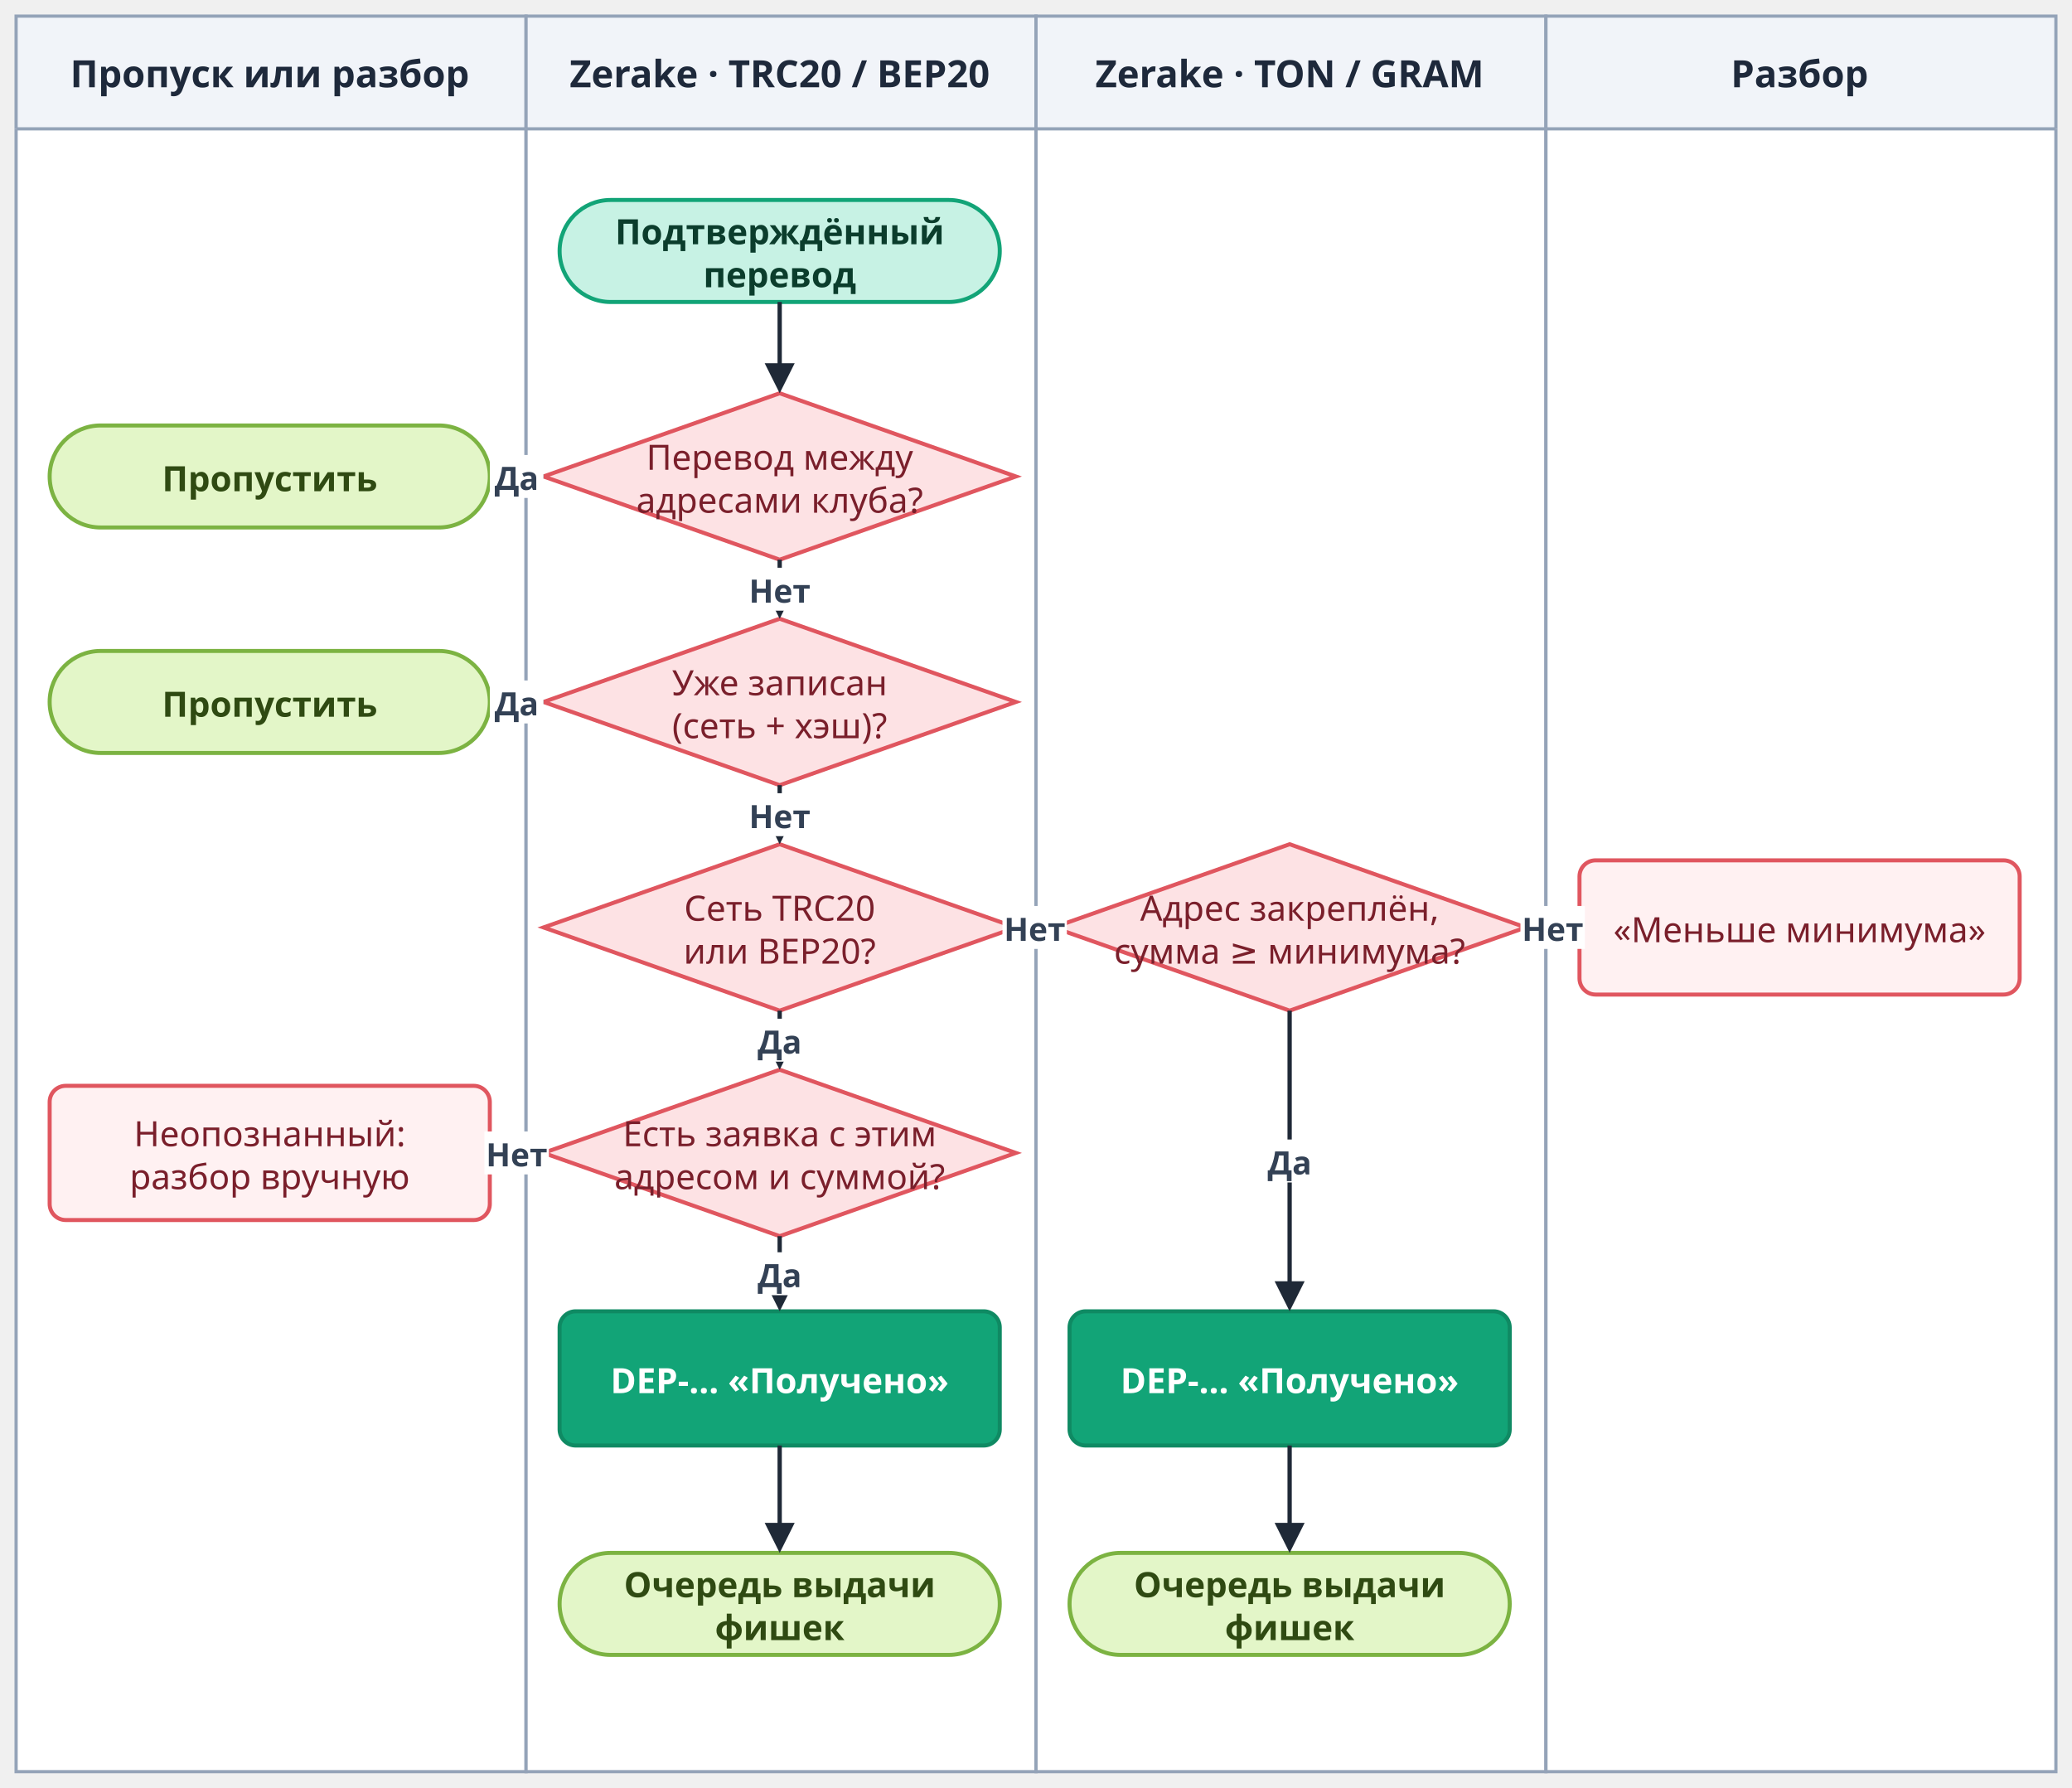
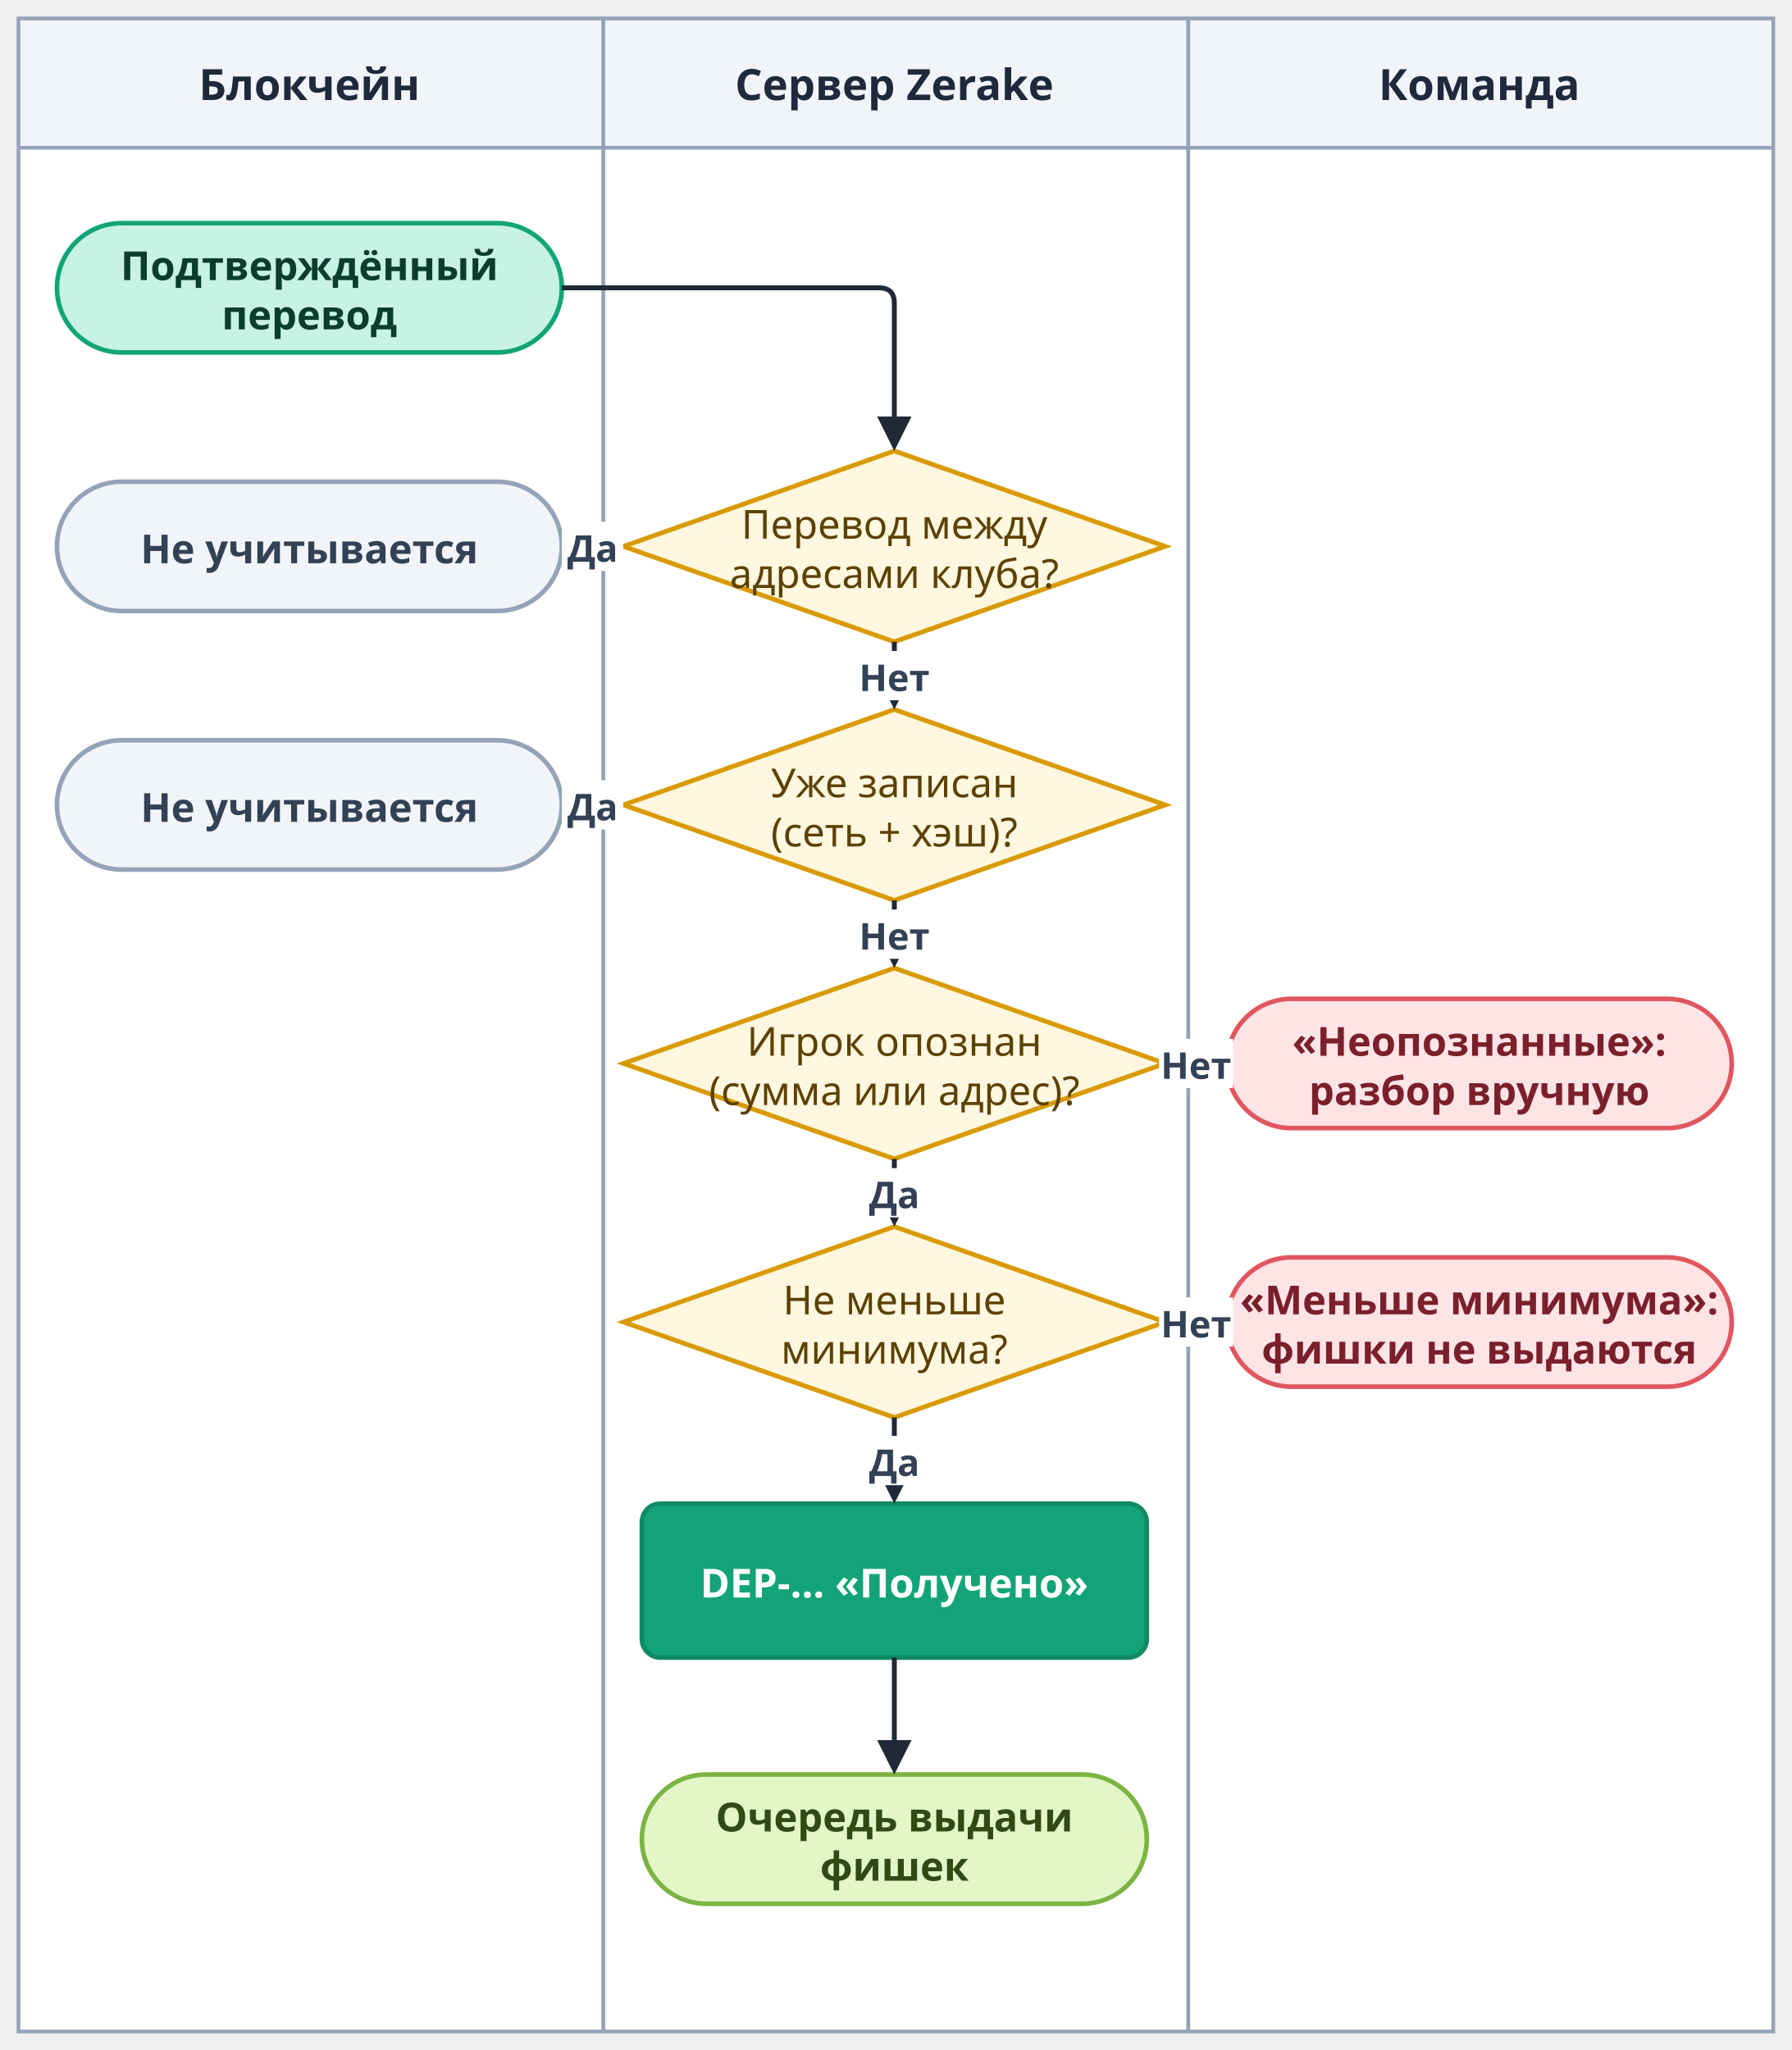
- <svg xmlns="http://www.w3.org/2000/svg" width="772" height="666" role="img" aria-label="Как сервер разбирает каждый перевод" viewBox="814.5 -5.5 772 666" style="">
+ <svg xmlns="http://www.w3.org/2000/svg" width="582" height="666" role="img" aria-label="Как сервер разбирает каждый перевод" viewBox="909.5 -5.5 582 666" style="">
  <g>
    <g />
-     <g transform="translate(820,0) scale(1)">
+     <g transform="translate(915,0) scale(1)">
      <g transform="translate(0.5,0.5)" style="visibility: visible;">
        <path d="M 0 42 L 0 0 L 190 0 L 190 42" fill="#f1f4f9" stroke="#94a3b8" stroke-width="1.2" stroke-miterlimit="10" pointer-events="all" style="fill: light-dark(rgb(241, 244, 249), rgb(25, 28, 32)); stroke: light-dark(rgb(148, 163, 184), rgb(87, 100, 118));" />
        <path d="M 0 42 L 0 654 L 190 654 L 190 42" fill="#ffffff" stroke="#94a3b8" stroke-width="1.2" stroke-miterlimit="10" pointer-events="all" style="fill: light-dark(rgb(255, 255, 255), rgb(18, 18, 18)); stroke: light-dark(rgb(148, 163, 184), rgb(87, 100, 118));" />
        <path d="M 0 42 L 190 42" fill="none" stroke="white" stroke-width="9.2" stroke-miterlimit="10" pointer-events="stroke" style="stroke: light-dark(rgb(148, 163, 184), rgb(87, 100, 118));" visibility="hidden" vector-effect="non-scaling-stroke" />
        <path d="M 0 42 L 190 42" fill="none" stroke="#94a3b8" stroke-width="1.2" stroke-miterlimit="10" pointer-events="all" style="stroke: light-dark(rgb(148, 163, 184), rgb(87, 100, 118));" />
      </g>
      <g style="">
        <g fill="#1E293B" font-family="'Segoe UI'" font-weight="bold" text-anchor="middle" font-size="14px" style="fill: light-dark(rgb(30, 41, 59), rgb(195, 204, 220));">
-           <text x="95" y="27">Пропуск или разбор</text>
+           <text x="95" y="27">Блокчейн</text>
        </g>
      </g>
      <g transform="translate(0.5,0.5)" style="visibility: visible;">
        <path d="M 190 42 L 190 0 L 380 0 L 380 42" fill="#f1f4f9" stroke="#94a3b8" stroke-width="1.2" stroke-miterlimit="10" pointer-events="all" style="fill: light-dark(rgb(241, 244, 249), rgb(25, 28, 32)); stroke: light-dark(rgb(148, 163, 184), rgb(87, 100, 118));" />
        <path d="M 190 42 L 190 654 L 380 654 L 380 42" fill="#ffffff" stroke="#94a3b8" stroke-width="1.2" stroke-miterlimit="10" pointer-events="all" style="fill: light-dark(rgb(255, 255, 255), rgb(18, 18, 18)); stroke: light-dark(rgb(148, 163, 184), rgb(87, 100, 118));" />
        <path d="M 190 42 L 380 42" fill="none" stroke="white" stroke-width="9.2" stroke-miterlimit="10" pointer-events="stroke" style="stroke: light-dark(rgb(148, 163, 184), rgb(87, 100, 118));" visibility="hidden" vector-effect="non-scaling-stroke" />
        <path d="M 190 42 L 380 42" fill="none" stroke="#94a3b8" stroke-width="1.2" stroke-miterlimit="10" pointer-events="all" style="stroke: light-dark(rgb(148, 163, 184), rgb(87, 100, 118));" />
      </g>
      <g style="">
        <g fill="#1E293B" font-family="'Segoe UI'" font-weight="bold" text-anchor="middle" font-size="14px" style="fill: light-dark(rgb(30, 41, 59), rgb(195, 204, 220));">
-           <text x="285" y="27">Zerake · TRC20 / BEP20</text>
+           <text x="285" y="27">Сервер Zerake</text>
        </g>
      </g>
      <g transform="translate(0.5,0.5)" style="visibility: visible;">
        <path d="M 380 42 L 380 0 L 570 0 L 570 42" fill="#f1f4f9" stroke="#94a3b8" stroke-width="1.2" stroke-miterlimit="10" pointer-events="all" style="fill: light-dark(rgb(241, 244, 249), rgb(25, 28, 32)); stroke: light-dark(rgb(148, 163, 184), rgb(87, 100, 118));" />
        <path d="M 380 42 L 380 654 L 570 654 L 570 42" fill="#ffffff" stroke="#94a3b8" stroke-width="1.2" stroke-miterlimit="10" pointer-events="all" style="fill: light-dark(rgb(255, 255, 255), rgb(18, 18, 18)); stroke: light-dark(rgb(148, 163, 184), rgb(87, 100, 118));" />
        <path d="M 380 42 L 570 42" fill="none" stroke="white" stroke-width="9.2" stroke-miterlimit="10" pointer-events="stroke" style="stroke: light-dark(rgb(148, 163, 184), rgb(87, 100, 118));" visibility="hidden" vector-effect="non-scaling-stroke" />
        <path d="M 380 42 L 570 42" fill="none" stroke="#94a3b8" stroke-width="1.2" stroke-miterlimit="10" pointer-events="all" style="stroke: light-dark(rgb(148, 163, 184), rgb(87, 100, 118));" />
      </g>
      <g style="">
        <g fill="#1E293B" font-family="'Segoe UI'" font-weight="bold" text-anchor="middle" font-size="14px" style="fill: light-dark(rgb(30, 41, 59), rgb(195, 204, 220));">
-           <text x="475" y="27">Zerake · TON / GRAM</text>
-         </g>
-       </g>
-       <g transform="translate(0.5,0.5)" style="visibility: visible;">
-         <path d="M 570 42 L 570 0 L 760 0 L 760 42" fill="#f1f4f9" stroke="#94a3b8" stroke-width="1.2" stroke-miterlimit="10" pointer-events="all" style="fill: light-dark(rgb(241, 244, 249), rgb(25, 28, 32)); stroke: light-dark(rgb(148, 163, 184), rgb(87, 100, 118));" />
-         <path d="M 570 42 L 570 654 L 760 654 L 760 42" fill="#ffffff" stroke="#94a3b8" stroke-width="1.2" stroke-miterlimit="10" pointer-events="all" style="fill: light-dark(rgb(255, 255, 255), rgb(18, 18, 18)); stroke: light-dark(rgb(148, 163, 184), rgb(87, 100, 118));" />
-         <path d="M 570 42 L 760 42" fill="none" stroke="white" stroke-width="9.2" stroke-miterlimit="10" pointer-events="stroke" style="stroke: light-dark(rgb(148, 163, 184), rgb(87, 100, 118));" visibility="hidden" vector-effect="non-scaling-stroke" />
-         <path d="M 570 42 L 760 42" fill="none" stroke="#94a3b8" stroke-width="1.2" stroke-miterlimit="10" pointer-events="all" style="stroke: light-dark(rgb(148, 163, 184), rgb(87, 100, 118));" />
-       </g>
-       <g style="">
-         <g fill="#1E293B" font-family="'Segoe UI'" font-weight="bold" text-anchor="middle" font-size="14px" style="fill: light-dark(rgb(30, 41, 59), rgb(195, 204, 220));">
-           <text x="665" y="27">Разбор</text>
-         </g>
-       </g>
-       <g style="visibility: visible;">
-         <rect x="203" y="69" width="164" height="38" rx="19" ry="19" fill="#c7f2e4" stroke="#12a477" stroke-width="1.5" pointer-events="all" style="fill: light-dark(rgb(199, 242, 228), rgb(9, 46, 34)); stroke: light-dark(rgb(18, 164, 119), rgb(29, 155, 116));" />
+           <text x="475" y="27">Команда</text>
+         </g>
+       </g>
+       <g style="visibility: visible;">
+         <rect x="13" y="67" width="164" height="42" rx="21" ry="21" fill="#c7f2e4" stroke="#12a477" stroke-width="1.5" pointer-events="all" style="fill: light-dark(rgb(199, 242, 228), rgb(9, 46, 34)); stroke: light-dark(rgb(18, 164, 119), rgb(29, 155, 116));" />
      </g>
      <g style="">
        <g fill="#0B3D2C" font-family="'Segoe UI'" font-weight="bold" text-anchor="middle" font-size="13px" style="fill: light-dark(rgb(11, 61, 44), rgb(162, 205, 191));">
-           <text x="285" y="85.5">Подтверждённый</text>
-           <text x="285" y="101.5">перевод</text>
-         </g>
-       </g>
-       <g style="visibility: visible;">
-         <path d="M 285 141 L 373 172 L 285 203 L 197 172 Z" fill="#fde2e4" stroke="#e0565f" stroke-width="1.5" stroke-miterlimit="10" pointer-events="all" style="fill: light-dark(rgb(253, 226, 228), rgb(56, 33, 35)); stroke: light-dark(rgb(224, 86, 95), rgb(230, 112, 120));" />
-       </g>
-       <g style="">
-         <g fill="#7A1F2B" font-family="'Segoe UI'" text-anchor="middle" font-size="13px" style="fill: light-dark(rgb(122, 31, 43), rgb(253, 175, 185));">
+           <text x="95" y="85.5">Подтверждённый</text>
+           <text x="95" y="101.5">перевод</text>
+         </g>
+       </g>
+       <g style="visibility: visible;">
+         <path d="M 285 141 L 373 172 L 285 203 L 197 172 Z" fill="#fff7e0" stroke="#d99a00" stroke-width="1.5" stroke-miterlimit="10" pointer-events="all" style="fill: light-dark(rgb(255, 247, 224), rgb(32, 25, 5)); stroke: light-dark(rgb(217, 154, 0), rgb(155, 101, 0));" />
+       </g>
+       <g style="">
+         <g fill="#5C4100" font-family="'Segoe UI'" text-anchor="middle" font-size="13px" style="fill: light-dark(rgb(92, 65, 0), rgb(202, 179, 123));">
          <text x="285" y="169.5">Перевод между</text>
          <text x="285" y="185.5">адресами клуба?</text>
        </g>
      </g>
      <g style="visibility: visible;">
-         <rect x="13" y="153" width="164" height="38" rx="19" ry="19" fill="#e3f6c8" stroke="#7cb342" stroke-width="1.5" pointer-events="all" style="fill: light-dark(rgb(227, 246, 200), rgb(22, 38, 0)); stroke: light-dark(rgb(124, 179, 66), rgb(69, 117, 20));" />
-       </g>
-       <g style="">
-         <g fill="#2F4A12" font-family="'Segoe UI'" font-weight="bold" text-anchor="middle" font-size="13px" style="fill: light-dark(rgb(47, 74, 18), rgb(168, 191, 143));">
-           <text x="95" y="177.5">Пропустить</text>
-         </g>
-       </g>
-       <g style="visibility: visible;">
-         <path d="M 285 225 L 373 256 L 285 287 L 197 256 Z" fill="#fde2e4" stroke="#e0565f" stroke-width="1.5" stroke-miterlimit="10" pointer-events="all" style="fill: light-dark(rgb(253, 226, 228), rgb(56, 33, 35)); stroke: light-dark(rgb(224, 86, 95), rgb(230, 112, 120));" />
-       </g>
-       <g style="">
-         <g fill="#7A1F2B" font-family="'Segoe UI'" text-anchor="middle" font-size="13px" style="fill: light-dark(rgb(122, 31, 43), rgb(253, 175, 185));">
+         <rect x="13" y="151" width="164" height="42" rx="21" ry="21" fill="#f1f5f9" stroke="#94a3b8" stroke-width="1.5" pointer-events="all" style="fill: light-dark(rgb(241, 245, 249), rgb(23, 27, 30)); stroke: light-dark(rgb(148, 163, 184), rgb(87, 100, 118));" />
+       </g>
+       <g style="">
+         <g fill="#334155" font-family="'Segoe UI'" font-weight="bold" text-anchor="middle" font-size="13px" style="fill: light-dark(rgb(51, 65, 85), rgb(172, 184, 201));">
+           <text x="95" y="177.5">Не учитывается</text>
+         </g>
+       </g>
+       <g style="visibility: visible;">
+         <path d="M 285 225 L 373 256 L 285 287 L 197 256 Z" fill="#fff7e0" stroke="#d99a00" stroke-width="1.5" stroke-miterlimit="10" pointer-events="all" style="fill: light-dark(rgb(255, 247, 224), rgb(32, 25, 5)); stroke: light-dark(rgb(217, 154, 0), rgb(155, 101, 0));" />
+       </g>
+       <g style="">
+         <g fill="#5C4100" font-family="'Segoe UI'" text-anchor="middle" font-size="13px" style="fill: light-dark(rgb(92, 65, 0), rgb(202, 179, 123));">
          <text x="285" y="253.5">Уже записан</text>
          <text x="285" y="269.5">(сеть + хэш)?</text>
        </g>
      </g>
      <g style="visibility: visible;">
-         <rect x="13" y="237" width="164" height="38" rx="19" ry="19" fill="#e3f6c8" stroke="#7cb342" stroke-width="1.5" pointer-events="all" style="fill: light-dark(rgb(227, 246, 200), rgb(22, 38, 0)); stroke: light-dark(rgb(124, 179, 66), rgb(69, 117, 20));" />
-       </g>
-       <g style="">
-         <g fill="#2F4A12" font-family="'Segoe UI'" font-weight="bold" text-anchor="middle" font-size="13px" style="fill: light-dark(rgb(47, 74, 18), rgb(168, 191, 143));">
-           <text x="95" y="261.5">Пропустить</text>
-         </g>
-       </g>
-       <g style="visibility: visible;">
-         <path d="M 285 309 L 373 340 L 285 371 L 197 340 Z" fill="#fde2e4" stroke="#e0565f" stroke-width="1.5" stroke-miterlimit="10" pointer-events="all" style="fill: light-dark(rgb(253, 226, 228), rgb(56, 33, 35)); stroke: light-dark(rgb(224, 86, 95), rgb(230, 112, 120));" />
-       </g>
-       <g style="">
-         <g fill="#7A1F2B" font-family="'Segoe UI'" text-anchor="middle" font-size="13px" style="fill: light-dark(rgb(122, 31, 43), rgb(253, 175, 185));">
-           <text x="285" y="337.5">Сеть TRC20</text>
-           <text x="285" y="353.5">или BEP20?</text>
-         </g>
-       </g>
-       <g style="visibility: visible;">
-         <path d="M 475 309 L 563 340 L 475 371 L 387 340 Z" fill="#fde2e4" stroke="#e0565f" stroke-width="1.5" stroke-miterlimit="10" pointer-events="all" style="fill: light-dark(rgb(253, 226, 228), rgb(56, 33, 35)); stroke: light-dark(rgb(224, 86, 95), rgb(230, 112, 120));" />
-       </g>
-       <g style="">
-         <g fill="#7A1F2B" font-family="'Segoe UI'" text-anchor="middle" font-size="13px" style="fill: light-dark(rgb(122, 31, 43), rgb(253, 175, 185));">
-           <text x="475" y="337.5">Адрес закреплён,</text>
-           <text x="475" y="353.5">сумма ≥ минимума?</text>
-         </g>
-       </g>
-       <g style="visibility: visible;">
-         <rect x="583" y="315" width="164" height="50" rx="6" ry="6" fill="#fff1f2" stroke="#e0565f" stroke-width="1.5" pointer-events="all" style="fill: light-dark(rgb(255, 241, 242), rgb(37, 25, 26)); stroke: light-dark(rgb(224, 86, 95), rgb(230, 112, 120));" />
-       </g>
-       <g style="">
-         <g fill="#7A1F2B" font-family="'Segoe UI'" text-anchor="middle" font-size="13px" style="fill: light-dark(rgb(122, 31, 43), rgb(253, 175, 185));">
-           <text x="665" y="345.5">«Меньше минимума»</text>
-         </g>
-       </g>
-       <g style="visibility: visible;">
-         <path d="M 285 393 L 373 424 L 285 455 L 197 424 Z" fill="#fde2e4" stroke="#e0565f" stroke-width="1.5" stroke-miterlimit="10" pointer-events="all" style="fill: light-dark(rgb(253, 226, 228), rgb(56, 33, 35)); stroke: light-dark(rgb(224, 86, 95), rgb(230, 112, 120));" />
-       </g>
-       <g style="">
-         <g fill="#7A1F2B" font-family="'Segoe UI'" text-anchor="middle" font-size="13px" style="fill: light-dark(rgb(122, 31, 43), rgb(253, 175, 185));">
-           <text x="285" y="421.5">Есть заявка с этим</text>
-           <text x="285" y="437.5">адресом и суммой?</text>
-         </g>
-       </g>
-       <g style="visibility: visible;">
-         <rect x="13" y="399" width="164" height="50" rx="6" ry="6" fill="#fff1f2" stroke="#e0565f" stroke-width="1.5" pointer-events="all" style="fill: light-dark(rgb(255, 241, 242), rgb(37, 25, 26)); stroke: light-dark(rgb(224, 86, 95), rgb(230, 112, 120));" />
-       </g>
-       <g style="">
-         <g fill="#7A1F2B" font-family="'Segoe UI'" text-anchor="middle" font-size="13px" style="fill: light-dark(rgb(122, 31, 43), rgb(253, 175, 185));">
-           <text x="95" y="421.5">Неопознанный:</text>
-           <text x="95" y="437.5">разбор вручную</text>
+         <rect x="13" y="235" width="164" height="42" rx="21" ry="21" fill="#f1f5f9" stroke="#94a3b8" stroke-width="1.5" pointer-events="all" style="fill: light-dark(rgb(241, 245, 249), rgb(23, 27, 30)); stroke: light-dark(rgb(148, 163, 184), rgb(87, 100, 118));" />
+       </g>
+       <g style="">
+         <g fill="#334155" font-family="'Segoe UI'" font-weight="bold" text-anchor="middle" font-size="13px" style="fill: light-dark(rgb(51, 65, 85), rgb(172, 184, 201));">
+           <text x="95" y="261.5">Не учитывается</text>
+         </g>
+       </g>
+       <g style="visibility: visible;">
+         <path d="M 285 309 L 373 340 L 285 371 L 197 340 Z" fill="#fff7e0" stroke="#d99a00" stroke-width="1.5" stroke-miterlimit="10" pointer-events="all" style="fill: light-dark(rgb(255, 247, 224), rgb(32, 25, 5)); stroke: light-dark(rgb(217, 154, 0), rgb(155, 101, 0));" />
+       </g>
+       <g style="">
+         <g fill="#5C4100" font-family="'Segoe UI'" text-anchor="middle" font-size="13px" style="fill: light-dark(rgb(92, 65, 0), rgb(202, 179, 123));">
+           <text x="285" y="337.5">Игрок опознан</text>
+           <text x="285" y="353.5">(сумма или адрес)?</text>
+         </g>
+       </g>
+       <g style="visibility: visible;">
+         <rect x="393" y="319" width="164" height="42" rx="21" ry="21" fill="#ffe4e6" stroke="#e0565f" stroke-width="1.5" pointer-events="all" style="fill: light-dark(rgb(255, 228, 230), rgb(54, 31, 33)); stroke: light-dark(rgb(224, 86, 95), rgb(230, 112, 120));" />
+       </g>
+       <g style="">
+         <g fill="#7A1F2B" font-family="'Segoe UI'" font-weight="bold" text-anchor="middle" font-size="13px" style="fill: light-dark(rgb(122, 31, 43), rgb(253, 175, 185));">
+           <text x="475" y="337.5">«Неопознанные»:</text>
+           <text x="475" y="353.5">разбор вручную</text>
+         </g>
+       </g>
+       <g style="visibility: visible;">
+         <path d="M 285 393 L 373 424 L 285 455 L 197 424 Z" fill="#fff7e0" stroke="#d99a00" stroke-width="1.5" stroke-miterlimit="10" pointer-events="all" style="fill: light-dark(rgb(255, 247, 224), rgb(32, 25, 5)); stroke: light-dark(rgb(217, 154, 0), rgb(155, 101, 0));" />
+       </g>
+       <g style="">
+         <g fill="#5C4100" font-family="'Segoe UI'" text-anchor="middle" font-size="13px" style="fill: light-dark(rgb(92, 65, 0), rgb(202, 179, 123));">
+           <text x="285" y="421.5">Не меньше</text>
+           <text x="285" y="437.5">минимума?</text>
+         </g>
+       </g>
+       <g style="visibility: visible;">
+         <rect x="393" y="403" width="164" height="42" rx="21" ry="21" fill="#ffe4e6" stroke="#e0565f" stroke-width="1.5" pointer-events="all" style="fill: light-dark(rgb(255, 228, 230), rgb(54, 31, 33)); stroke: light-dark(rgb(224, 86, 95), rgb(230, 112, 120));" />
+       </g>
+       <g style="">
+         <g fill="#7A1F2B" font-family="'Segoe UI'" font-weight="bold" text-anchor="middle" font-size="13px" style="fill: light-dark(rgb(122, 31, 43), rgb(253, 175, 185));">
+           <text x="475" y="421.5">«Меньше минимума»:</text>
+           <text x="475" y="437.5">фишки не выдаются</text>
        </g>
      </g>
      <g style="visibility: visible;">
        <rect x="203" y="483" width="164" height="50" rx="6" ry="6" fill="#12a477" stroke="#0f8a63" stroke-width="1.5" pointer-events="all" style="fill: light-dark(rgb(18, 164, 119), rgb(29, 155, 116)); stroke: light-dark(rgb(15, 138, 99), rgb(62, 168, 134));" />
      </g>
      <g style="">
        <g fill="#FFFFFF" font-family="'Segoe UI'" font-weight="bold" text-anchor="middle" font-size="13px" style="fill: light-dark(rgb(255, 255, 255), rgb(18, 18, 18));">
          <text x="285" y="513.5">DEP-… «Получено»</text>
        </g>
      </g>
      <g style="visibility: visible;">
-         <rect x="393" y="483" width="164" height="50" rx="6" ry="6" fill="#12a477" stroke="#0f8a63" stroke-width="1.5" pointer-events="all" style="fill: light-dark(rgb(18, 164, 119), rgb(29, 155, 116)); stroke: light-dark(rgb(15, 138, 99), rgb(62, 168, 134));" />
-       </g>
-       <g style="">
-         <g fill="#FFFFFF" font-family="'Segoe UI'" font-weight="bold" text-anchor="middle" font-size="13px" style="fill: light-dark(rgb(255, 255, 255), rgb(18, 18, 18));">
-           <text x="475" y="513.5">DEP-… «Получено»</text>
-         </g>
-       </g>
-       <g style="visibility: visible;">
-         <rect x="203" y="573" width="164" height="38" rx="19" ry="19" fill="#e3f6c8" stroke="#7cb342" stroke-width="1.5" pointer-events="all" style="fill: light-dark(rgb(227, 246, 200), rgb(22, 38, 0)); stroke: light-dark(rgb(124, 179, 66), rgb(69, 117, 20));" />
+         <rect x="203" y="571" width="164" height="42" rx="21" ry="21" fill="#e3f6c8" stroke="#7cb342" stroke-width="1.5" pointer-events="all" style="fill: light-dark(rgb(227, 246, 200), rgb(22, 38, 0)); stroke: light-dark(rgb(124, 179, 66), rgb(69, 117, 20));" />
      </g>
      <g style="">
        <g fill="#2F4A12" font-family="'Segoe UI'" font-weight="bold" text-anchor="middle" font-size="13px" style="fill: light-dark(rgb(47, 74, 18), rgb(168, 191, 143));">
          <text x="285" y="589.5">Очередь выдачи</text>
          <text x="285" y="605.5">фишек</text>
        </g>
      </g>
      <g style="visibility: visible;">
-         <rect x="393" y="573" width="164" height="38" rx="19" ry="19" fill="#e3f6c8" stroke="#7cb342" stroke-width="1.5" pointer-events="all" style="fill: light-dark(rgb(227, 246, 200), rgb(22, 38, 0)); stroke: light-dark(rgb(124, 179, 66), rgb(69, 117, 20));" />
-       </g>
-       <g style="">
-         <g fill="#2F4A12" font-family="'Segoe UI'" font-weight="bold" text-anchor="middle" font-size="13px" style="fill: light-dark(rgb(47, 74, 18), rgb(168, 191, 143));">
-           <text x="475" y="589.5">Очередь выдачи</text>
-           <text x="475" y="605.5">фишек</text>
-         </g>
-       </g>
-       <g style="visibility: visible;">
-         <path d="M 285 107 L 285 122 Q 285 127 285 124 L 285 122.5 Q 285 121 285 125.81 L 285 130.61" fill="none" stroke="white" stroke-width="9.6" stroke-miterlimit="10" pointer-events="stroke" style="stroke: light-dark(rgb(31, 41, 55), rgb(196, 204, 216));" visibility="hidden" vector-effect="non-scaling-stroke" />
-         <path d="M 285 107 L 285 122 Q 285 127 285 124 L 285 122.5 Q 285 121 285 125.81 L 285 130.61" fill="none" stroke="#1f2937" stroke-width="1.6" stroke-miterlimit="10" pointer-events="stroke" style="stroke: light-dark(rgb(31, 41, 55), rgb(196, 204, 216));" />
+         <path d="M 177 88 L 280 88 Q 285 88 285 93 L 285 130.61" fill="none" stroke="white" stroke-width="9.6" stroke-miterlimit="10" pointer-events="stroke" style="stroke: light-dark(rgb(31, 41, 55), rgb(196, 204, 216));" visibility="hidden" vector-effect="non-scaling-stroke" />
+         <path d="M 177 88 L 280 88 Q 285 88 285 93 L 285 130.61" fill="none" stroke="#1f2937" stroke-width="1.6" stroke-miterlimit="10" pointer-events="stroke" style="stroke: light-dark(rgb(31, 41, 55), rgb(196, 204, 216));" />
        <path d="M 285 139.21 L 280.7 130.61 L 289.3 130.61 Z" fill="#1f2937" stroke="#1f2937" stroke-width="1.6" stroke-miterlimit="10" pointer-events="all" style="fill: light-dark(rgb(31, 41, 55), rgb(196, 204, 216)); stroke: light-dark(rgb(31, 41, 55), rgb(196, 204, 216));" />
      </g>
      <g style="visibility: visible;">
        <path d="M 197 172 L 182 172 Q 177 172 182 172 L 192 172 Q 197 172 192.19 172 L 187.39 172" fill="none" stroke="white" stroke-width="9.6" stroke-miterlimit="10" pointer-events="stroke" style="stroke: light-dark(rgb(31, 41, 55), rgb(196, 204, 216));" visibility="hidden" vector-effect="non-scaling-stroke" />
        <path d="M 197 172 L 182 172 Q 177 172 182 172 L 192 172 Q 197 172 192.19 172 L 187.39 172" fill="none" stroke="#1f2937" stroke-width="1.6" stroke-miterlimit="10" pointer-events="stroke" style="stroke: light-dark(rgb(31, 41, 55), rgb(196, 204, 216));" />
        <path d="M 178.79 172 L 187.39 167.7 L 187.39 176.3 Z" fill="#1f2937" stroke="#1f2937" stroke-width="1.6" stroke-miterlimit="10" pointer-events="all" style="fill: light-dark(rgb(31, 41, 55), rgb(196, 204, 216)); stroke: light-dark(rgb(31, 41, 55), rgb(196, 204, 216));" />
      </g>
      <g style="">
        <g fill="#334155" font-family="'Segoe UI'" font-weight="bold" text-anchor="middle" font-size="12px" style="fill: light-dark(rgb(51, 65, 85), rgb(172, 184, 201));">
          <rect fill="#FFFFFF" stroke="none" x="177" y="164" width="20" height="16" stroke-width="0" style="fill: light-dark(rgb(255, 255, 255), rgb(18, 18, 18));" />
          <text x="187" y="177">Да</text>
        </g>
      </g>
      <g style="visibility: visible;">
        <path d="M 285 203 L 285 218 Q 285 223 285 218 L 285 210 Q 285 205 285 209.81 L 285 214.61" fill="none" stroke="white" stroke-width="9.6" stroke-miterlimit="10" pointer-events="stroke" style="stroke: light-dark(rgb(31, 41, 55), rgb(196, 204, 216));" visibility="hidden" vector-effect="non-scaling-stroke" />
        <path d="M 285 203 L 285 218 Q 285 223 285 218 L 285 210 Q 285 205 285 209.81 L 285 214.61" fill="none" stroke="#1f2937" stroke-width="1.6" stroke-miterlimit="10" pointer-events="stroke" style="stroke: light-dark(rgb(31, 41, 55), rgb(196, 204, 216));" />
        <path d="M 285 223.21 L 280.7 214.61 L 289.3 214.61 Z" fill="#1f2937" stroke="#1f2937" stroke-width="1.6" stroke-miterlimit="10" pointer-events="all" style="fill: light-dark(rgb(31, 41, 55), rgb(196, 204, 216)); stroke: light-dark(rgb(31, 41, 55), rgb(196, 204, 216));" />
      </g>
      <g style="">
        <g fill="#334155" font-family="'Segoe UI'" font-weight="bold" text-anchor="middle" font-size="12px" style="fill: light-dark(rgb(51, 65, 85), rgb(172, 184, 201));">
          <rect fill="#FFFFFF" stroke="none" x="273" y="206" width="24" height="16" stroke-width="0" style="fill: light-dark(rgb(255, 255, 255), rgb(18, 18, 18));" />
          <text x="285" y="219">Нет</text>
        </g>
      </g>
      <g style="visibility: visible;">
        <path d="M 197 256 L 182 256 Q 177 256 182 256 L 192 256 Q 197 256 192.19 256 L 187.39 256" fill="none" stroke="white" stroke-width="9.6" stroke-miterlimit="10" pointer-events="stroke" style="stroke: light-dark(rgb(31, 41, 55), rgb(196, 204, 216));" visibility="hidden" vector-effect="non-scaling-stroke" />
        <path d="M 197 256 L 182 256 Q 177 256 182 256 L 192 256 Q 197 256 192.19 256 L 187.39 256" fill="none" stroke="#1f2937" stroke-width="1.6" stroke-miterlimit="10" pointer-events="stroke" style="stroke: light-dark(rgb(31, 41, 55), rgb(196, 204, 216));" />
        <path d="M 178.79 256 L 187.39 251.7 L 187.39 260.3 Z" fill="#1f2937" stroke="#1f2937" stroke-width="1.6" stroke-miterlimit="10" pointer-events="all" style="fill: light-dark(rgb(31, 41, 55), rgb(196, 204, 216)); stroke: light-dark(rgb(31, 41, 55), rgb(196, 204, 216));" />
      </g>
      <g style="">
        <g fill="#334155" font-family="'Segoe UI'" font-weight="bold" text-anchor="middle" font-size="12px" style="fill: light-dark(rgb(51, 65, 85), rgb(172, 184, 201));">
          <rect fill="#FFFFFF" stroke="none" x="177" y="248" width="20" height="16" stroke-width="0" style="fill: light-dark(rgb(255, 255, 255), rgb(18, 18, 18));" />
          <text x="187" y="261">Да</text>
        </g>
      </g>
      <g style="visibility: visible;">
        <path d="M 285 287 L 285 302 Q 285 307 285 302 L 285 294 Q 285 289 285 293.81 L 285 298.61" fill="none" stroke="white" stroke-width="9.6" stroke-miterlimit="10" pointer-events="stroke" style="stroke: light-dark(rgb(31, 41, 55), rgb(196, 204, 216));" visibility="hidden" vector-effect="non-scaling-stroke" />
        <path d="M 285 287 L 285 302 Q 285 307 285 302 L 285 294 Q 285 289 285 293.81 L 285 298.61" fill="none" stroke="#1f2937" stroke-width="1.6" stroke-miterlimit="10" pointer-events="stroke" style="stroke: light-dark(rgb(31, 41, 55), rgb(196, 204, 216));" />
        <path d="M 285 307.21 L 280.7 298.61 L 289.3 298.61 Z" fill="#1f2937" stroke="#1f2937" stroke-width="1.6" stroke-miterlimit="10" pointer-events="all" style="fill: light-dark(rgb(31, 41, 55), rgb(196, 204, 216)); stroke: light-dark(rgb(31, 41, 55), rgb(196, 204, 216));" />
      </g>
      <g style="">
        <g fill="#334155" font-family="'Segoe UI'" font-weight="bold" text-anchor="middle" font-size="12px" style="fill: light-dark(rgb(51, 65, 85), rgb(172, 184, 201));">
          <rect fill="#FFFFFF" stroke="none" x="273" y="290" width="24" height="16" stroke-width="0" style="fill: light-dark(rgb(255, 255, 255), rgb(18, 18, 18));" />
          <text x="285" y="303">Нет</text>
        </g>
      </g>
      <g style="visibility: visible;">
-         <path d="M 373 340 L 388 340 Q 393 340 388 340 L 372 340 Q 367 340 371.81 340 L 376.61 340" fill="none" stroke="white" stroke-width="9.6" stroke-miterlimit="10" pointer-events="stroke" style="stroke: light-dark(rgb(31, 41, 55), rgb(196, 204, 216));" visibility="hidden" vector-effect="non-scaling-stroke" />
-         <path d="M 373 340 L 388 340 Q 393 340 388 340 L 372 340 Q 367 340 371.81 340 L 376.61 340" fill="none" stroke="#1f2937" stroke-width="1.6" stroke-miterlimit="10" pointer-events="stroke" style="stroke: light-dark(rgb(31, 41, 55), rgb(196, 204, 216));" />
-         <path d="M 385.21 340 L 376.61 344.3 L 376.61 335.7 Z" fill="#1f2937" stroke="#1f2937" stroke-width="1.6" stroke-miterlimit="10" pointer-events="all" style="fill: light-dark(rgb(31, 41, 55), rgb(196, 204, 216)); stroke: light-dark(rgb(31, 41, 55), rgb(196, 204, 216));" />
-       </g>
-       <g style="">
-         <g fill="#334155" font-family="'Segoe UI'" font-weight="bold" text-anchor="middle" font-size="12px" style="fill: light-dark(rgb(51, 65, 85), rgb(172, 184, 201));">
-           <rect fill="#FFFFFF" stroke="none" x="368" y="332" width="24" height="16" stroke-width="0" style="fill: light-dark(rgb(255, 255, 255), rgb(18, 18, 18));" />
-           <text x="380" y="345">Нет</text>
+         <path d="M 373 340 L 388 340 Q 393 340 388 340 L 378 340 Q 373 340 377.81 340 L 382.61 340" fill="none" stroke="white" stroke-width="9.6" stroke-miterlimit="10" pointer-events="stroke" style="stroke: light-dark(rgb(31, 41, 55), rgb(196, 204, 216));" visibility="hidden" vector-effect="non-scaling-stroke" />
+         <path d="M 373 340 L 388 340 Q 393 340 388 340 L 378 340 Q 373 340 377.81 340 L 382.61 340" fill="none" stroke="#1f2937" stroke-width="1.6" stroke-miterlimit="10" pointer-events="stroke" style="stroke: light-dark(rgb(31, 41, 55), rgb(196, 204, 216));" />
+         <path d="M 391.21 340 L 382.61 344.3 L 382.61 335.7 Z" fill="#1f2937" stroke="#1f2937" stroke-width="1.6" stroke-miterlimit="10" pointer-events="all" style="fill: light-dark(rgb(31, 41, 55), rgb(196, 204, 216)); stroke: light-dark(rgb(31, 41, 55), rgb(196, 204, 216));" />
+       </g>
+       <g style="">
+         <g fill="#334155" font-family="'Segoe UI'" font-weight="bold" text-anchor="middle" font-size="12px" style="fill: light-dark(rgb(51, 65, 85), rgb(172, 184, 201));">
+           <rect fill="#FFFFFF" stroke="none" x="371" y="332" width="24" height="16" stroke-width="0" style="fill: light-dark(rgb(255, 255, 255), rgb(18, 18, 18));" />
+           <text x="383" y="345">Нет</text>
        </g>
      </g>
      <g style="visibility: visible;">
        <path d="M 285 371 L 285 386 Q 285 391 285 386 L 285 378 Q 285 373 285 377.81 L 285 382.61" fill="none" stroke="white" stroke-width="9.6" stroke-miterlimit="10" pointer-events="stroke" style="stroke: light-dark(rgb(31, 41, 55), rgb(196, 204, 216));" visibility="hidden" vector-effect="non-scaling-stroke" />
        <path d="M 285 371 L 285 386 Q 285 391 285 386 L 285 378 Q 285 373 285 377.81 L 285 382.61" fill="none" stroke="#1f2937" stroke-width="1.6" stroke-miterlimit="10" pointer-events="stroke" style="stroke: light-dark(rgb(31, 41, 55), rgb(196, 204, 216));" />
        <path d="M 285 391.21 L 280.7 382.61 L 289.3 382.61 Z" fill="#1f2937" stroke="#1f2937" stroke-width="1.6" stroke-miterlimit="10" pointer-events="all" style="fill: light-dark(rgb(31, 41, 55), rgb(196, 204, 216)); stroke: light-dark(rgb(31, 41, 55), rgb(196, 204, 216));" />
      </g>
      <g style="">
        <g fill="#334155" font-family="'Segoe UI'" font-weight="bold" text-anchor="middle" font-size="12px" style="fill: light-dark(rgb(51, 65, 85), rgb(172, 184, 201));">
          <rect fill="#FFFFFF" stroke="none" x="275" y="374" width="20" height="16" stroke-width="0" style="fill: light-dark(rgb(255, 255, 255), rgb(18, 18, 18));" />
          <text x="285" y="387">Да</text>
        </g>
      </g>
      <g style="visibility: visible;">
-         <path d="M 563 340 L 578 340 Q 583 340 578 340 L 568 340 Q 563 340 567.81 340 L 572.61 340" fill="none" stroke="white" stroke-width="9.6" stroke-miterlimit="10" pointer-events="stroke" style="stroke: light-dark(rgb(31, 41, 55), rgb(196, 204, 216));" visibility="hidden" vector-effect="non-scaling-stroke" />
-         <path d="M 563 340 L 578 340 Q 583 340 578 340 L 568 340 Q 563 340 567.81 340 L 572.61 340" fill="none" stroke="#1f2937" stroke-width="1.6" stroke-miterlimit="10" pointer-events="stroke" style="stroke: light-dark(rgb(31, 41, 55), rgb(196, 204, 216));" />
-         <path d="M 581.21 340 L 572.61 344.3 L 572.61 335.7 Z" fill="#1f2937" stroke="#1f2937" stroke-width="1.6" stroke-miterlimit="10" pointer-events="all" style="fill: light-dark(rgb(31, 41, 55), rgb(196, 204, 216)); stroke: light-dark(rgb(31, 41, 55), rgb(196, 204, 216));" />
-       </g>
-       <g style="">
-         <g fill="#334155" font-family="'Segoe UI'" font-weight="bold" text-anchor="middle" font-size="12px" style="fill: light-dark(rgb(51, 65, 85), rgb(172, 184, 201));">
-           <rect fill="#FFFFFF" stroke="none" x="561" y="332" width="24" height="16" stroke-width="0" style="fill: light-dark(rgb(255, 255, 255), rgb(18, 18, 18));" />
-           <text x="573" y="345">Нет</text>
-         </g>
-       </g>
-       <g style="visibility: visible;">
-         <path d="M 475 371 L 475 472.61" fill="none" stroke="white" stroke-width="9.6" stroke-miterlimit="10" pointer-events="stroke" style="stroke: light-dark(rgb(31, 41, 55), rgb(196, 204, 216));" visibility="hidden" vector-effect="non-scaling-stroke" />
-         <path d="M 475 371 L 475 472.61" fill="none" stroke="#1f2937" stroke-width="1.6" stroke-miterlimit="10" pointer-events="stroke" style="stroke: light-dark(rgb(31, 41, 55), rgb(196, 204, 216));" />
-         <path d="M 475 481.21 L 470.7 472.61 L 479.3 472.61 Z" fill="#1f2937" stroke="#1f2937" stroke-width="1.6" stroke-miterlimit="10" pointer-events="all" style="fill: light-dark(rgb(31, 41, 55), rgb(196, 204, 216)); stroke: light-dark(rgb(31, 41, 55), rgb(196, 204, 216));" />
-       </g>
-       <g style="">
-         <g fill="#334155" font-family="'Segoe UI'" font-weight="bold" text-anchor="middle" font-size="12px" style="fill: light-dark(rgb(51, 65, 85), rgb(172, 184, 201));">
-           <rect fill="#FFFFFF" stroke="none" x="465" y="419" width="20" height="16" stroke-width="0" style="fill: light-dark(rgb(255, 255, 255), rgb(18, 18, 18));" />
-           <text x="475" y="432">Да</text>
+         <path d="M 373 424 L 388 424 Q 393 424 388 424 L 378 424 Q 373 424 377.81 424 L 382.61 424" fill="none" stroke="white" stroke-width="9.6" stroke-miterlimit="10" pointer-events="stroke" style="stroke: light-dark(rgb(31, 41, 55), rgb(196, 204, 216));" visibility="hidden" vector-effect="non-scaling-stroke" />
+         <path d="M 373 424 L 388 424 Q 393 424 388 424 L 378 424 Q 373 424 377.81 424 L 382.61 424" fill="none" stroke="#1f2937" stroke-width="1.6" stroke-miterlimit="10" pointer-events="stroke" style="stroke: light-dark(rgb(31, 41, 55), rgb(196, 204, 216));" />
+         <path d="M 391.21 424 L 382.61 428.3 L 382.61 419.7 Z" fill="#1f2937" stroke="#1f2937" stroke-width="1.6" stroke-miterlimit="10" pointer-events="all" style="fill: light-dark(rgb(31, 41, 55), rgb(196, 204, 216)); stroke: light-dark(rgb(31, 41, 55), rgb(196, 204, 216));" />
+       </g>
+       <g style="">
+         <g fill="#334155" font-family="'Segoe UI'" font-weight="bold" text-anchor="middle" font-size="12px" style="fill: light-dark(rgb(51, 65, 85), rgb(172, 184, 201));">
+           <rect fill="#FFFFFF" stroke="none" x="371" y="416" width="24" height="16" stroke-width="0" style="fill: light-dark(rgb(255, 255, 255), rgb(18, 18, 18));" />
+           <text x="383" y="429">Нет</text>
        </g>
      </g>
      <g style="visibility: visible;">
        <path d="M 285 455 L 285 470 Q 285 475 285 470 L 285 466.5 Q 285 463 285 467.81 L 285 472.61" fill="none" stroke="white" stroke-width="9.6" stroke-miterlimit="10" pointer-events="stroke" style="stroke: light-dark(rgb(31, 41, 55), rgb(196, 204, 216));" visibility="hidden" vector-effect="non-scaling-stroke" />
        <path d="M 285 455 L 285 470 Q 285 475 285 470 L 285 466.5 Q 285 463 285 467.81 L 285 472.61" fill="none" stroke="#1f2937" stroke-width="1.6" stroke-miterlimit="10" pointer-events="stroke" style="stroke: light-dark(rgb(31, 41, 55), rgb(196, 204, 216));" />
        <path d="M 285 481.21 L 280.7 472.61 L 289.3 472.61 Z" fill="#1f2937" stroke="#1f2937" stroke-width="1.6" stroke-miterlimit="10" pointer-events="all" style="fill: light-dark(rgb(31, 41, 55), rgb(196, 204, 216)); stroke: light-dark(rgb(31, 41, 55), rgb(196, 204, 216));" />
      </g>
      <g style="">
        <g fill="#334155" font-family="'Segoe UI'" font-weight="bold" text-anchor="middle" font-size="12px" style="fill: light-dark(rgb(51, 65, 85), rgb(172, 184, 201));">
          <rect fill="#FFFFFF" stroke="none" x="275" y="461" width="20" height="16" stroke-width="0" style="fill: light-dark(rgb(255, 255, 255), rgb(18, 18, 18));" />
          <text x="285" y="474">Да</text>
        </g>
      </g>
      <g style="visibility: visible;">
-         <path d="M 197 424 L 182 424 Q 177 424 182 424 L 192 424 Q 197 424 192.19 424 L 187.39 424" fill="none" stroke="white" stroke-width="9.6" stroke-miterlimit="10" pointer-events="stroke" style="stroke: light-dark(rgb(31, 41, 55), rgb(196, 204, 216));" visibility="hidden" vector-effect="non-scaling-stroke" />
-         <path d="M 197 424 L 182 424 Q 177 424 182 424 L 192 424 Q 197 424 192.19 424 L 187.39 424" fill="none" stroke="#1f2937" stroke-width="1.6" stroke-miterlimit="10" pointer-events="stroke" style="stroke: light-dark(rgb(31, 41, 55), rgb(196, 204, 216));" />
-         <path d="M 178.79 424 L 187.39 419.7 L 187.39 428.3 Z" fill="#1f2937" stroke="#1f2937" stroke-width="1.6" stroke-miterlimit="10" pointer-events="all" style="fill: light-dark(rgb(31, 41, 55), rgb(196, 204, 216)); stroke: light-dark(rgb(31, 41, 55), rgb(196, 204, 216));" />
-       </g>
-       <g style="">
-         <g fill="#334155" font-family="'Segoe UI'" font-weight="bold" text-anchor="middle" font-size="12px" style="fill: light-dark(rgb(51, 65, 85), rgb(172, 184, 201));">
-           <rect fill="#FFFFFF" stroke="none" x="175" y="416" width="24" height="16" stroke-width="0" style="fill: light-dark(rgb(255, 255, 255), rgb(18, 18, 18));" />
-           <text x="187" y="429">Нет</text>
-         </g>
-       </g>
-       <g style="visibility: visible;">
-         <path d="M 285 533 L 285 562.61" fill="none" stroke="white" stroke-width="9.6" stroke-miterlimit="10" pointer-events="stroke" style="stroke: light-dark(rgb(31, 41, 55), rgb(196, 204, 216));" visibility="hidden" vector-effect="non-scaling-stroke" />
-         <path d="M 285 533 L 285 562.61" fill="none" stroke="#1f2937" stroke-width="1.6" stroke-miterlimit="10" pointer-events="stroke" style="stroke: light-dark(rgb(31, 41, 55), rgb(196, 204, 216));" />
-         <path d="M 285 571.21 L 280.7 562.61 L 289.3 562.61 Z" fill="#1f2937" stroke="#1f2937" stroke-width="1.6" stroke-miterlimit="10" pointer-events="all" style="fill: light-dark(rgb(31, 41, 55), rgb(196, 204, 216)); stroke: light-dark(rgb(31, 41, 55), rgb(196, 204, 216));" />
-       </g>
-       <g style="visibility: visible;">
-         <path d="M 475 533 L 475 562.61" fill="none" stroke="white" stroke-width="9.6" stroke-miterlimit="10" pointer-events="stroke" style="stroke: light-dark(rgb(31, 41, 55), rgb(196, 204, 216));" visibility="hidden" vector-effect="non-scaling-stroke" />
-         <path d="M 475 533 L 475 562.61" fill="none" stroke="#1f2937" stroke-width="1.6" stroke-miterlimit="10" pointer-events="stroke" style="stroke: light-dark(rgb(31, 41, 55), rgb(196, 204, 216));" />
-         <path d="M 475 571.21 L 470.7 562.61 L 479.3 562.61 Z" fill="#1f2937" stroke="#1f2937" stroke-width="1.6" stroke-miterlimit="10" pointer-events="all" style="fill: light-dark(rgb(31, 41, 55), rgb(196, 204, 216)); stroke: light-dark(rgb(31, 41, 55), rgb(196, 204, 216));" />
+         <path d="M 285 533 L 285 548 Q 285 553 285 552 L 285 551.5 Q 285 551 285 555.81 L 285 560.61" fill="none" stroke="white" stroke-width="9.6" stroke-miterlimit="10" pointer-events="stroke" style="stroke: light-dark(rgb(31, 41, 55), rgb(196, 204, 216));" visibility="hidden" vector-effect="non-scaling-stroke" />
+         <path d="M 285 533 L 285 548 Q 285 553 285 552 L 285 551.5 Q 285 551 285 555.81 L 285 560.61" fill="none" stroke="#1f2937" stroke-width="1.6" stroke-miterlimit="10" pointer-events="stroke" style="stroke: light-dark(rgb(31, 41, 55), rgb(196, 204, 216));" />
+         <path d="M 285 569.21 L 280.7 560.61 L 289.3 560.61 Z" fill="#1f2937" stroke="#1f2937" stroke-width="1.6" stroke-miterlimit="10" pointer-events="all" style="fill: light-dark(rgb(31, 41, 55), rgb(196, 204, 216)); stroke: light-dark(rgb(31, 41, 55), rgb(196, 204, 216));" />
      </g>
    </g>
    <g />
    <g />
  </g>
</svg>
